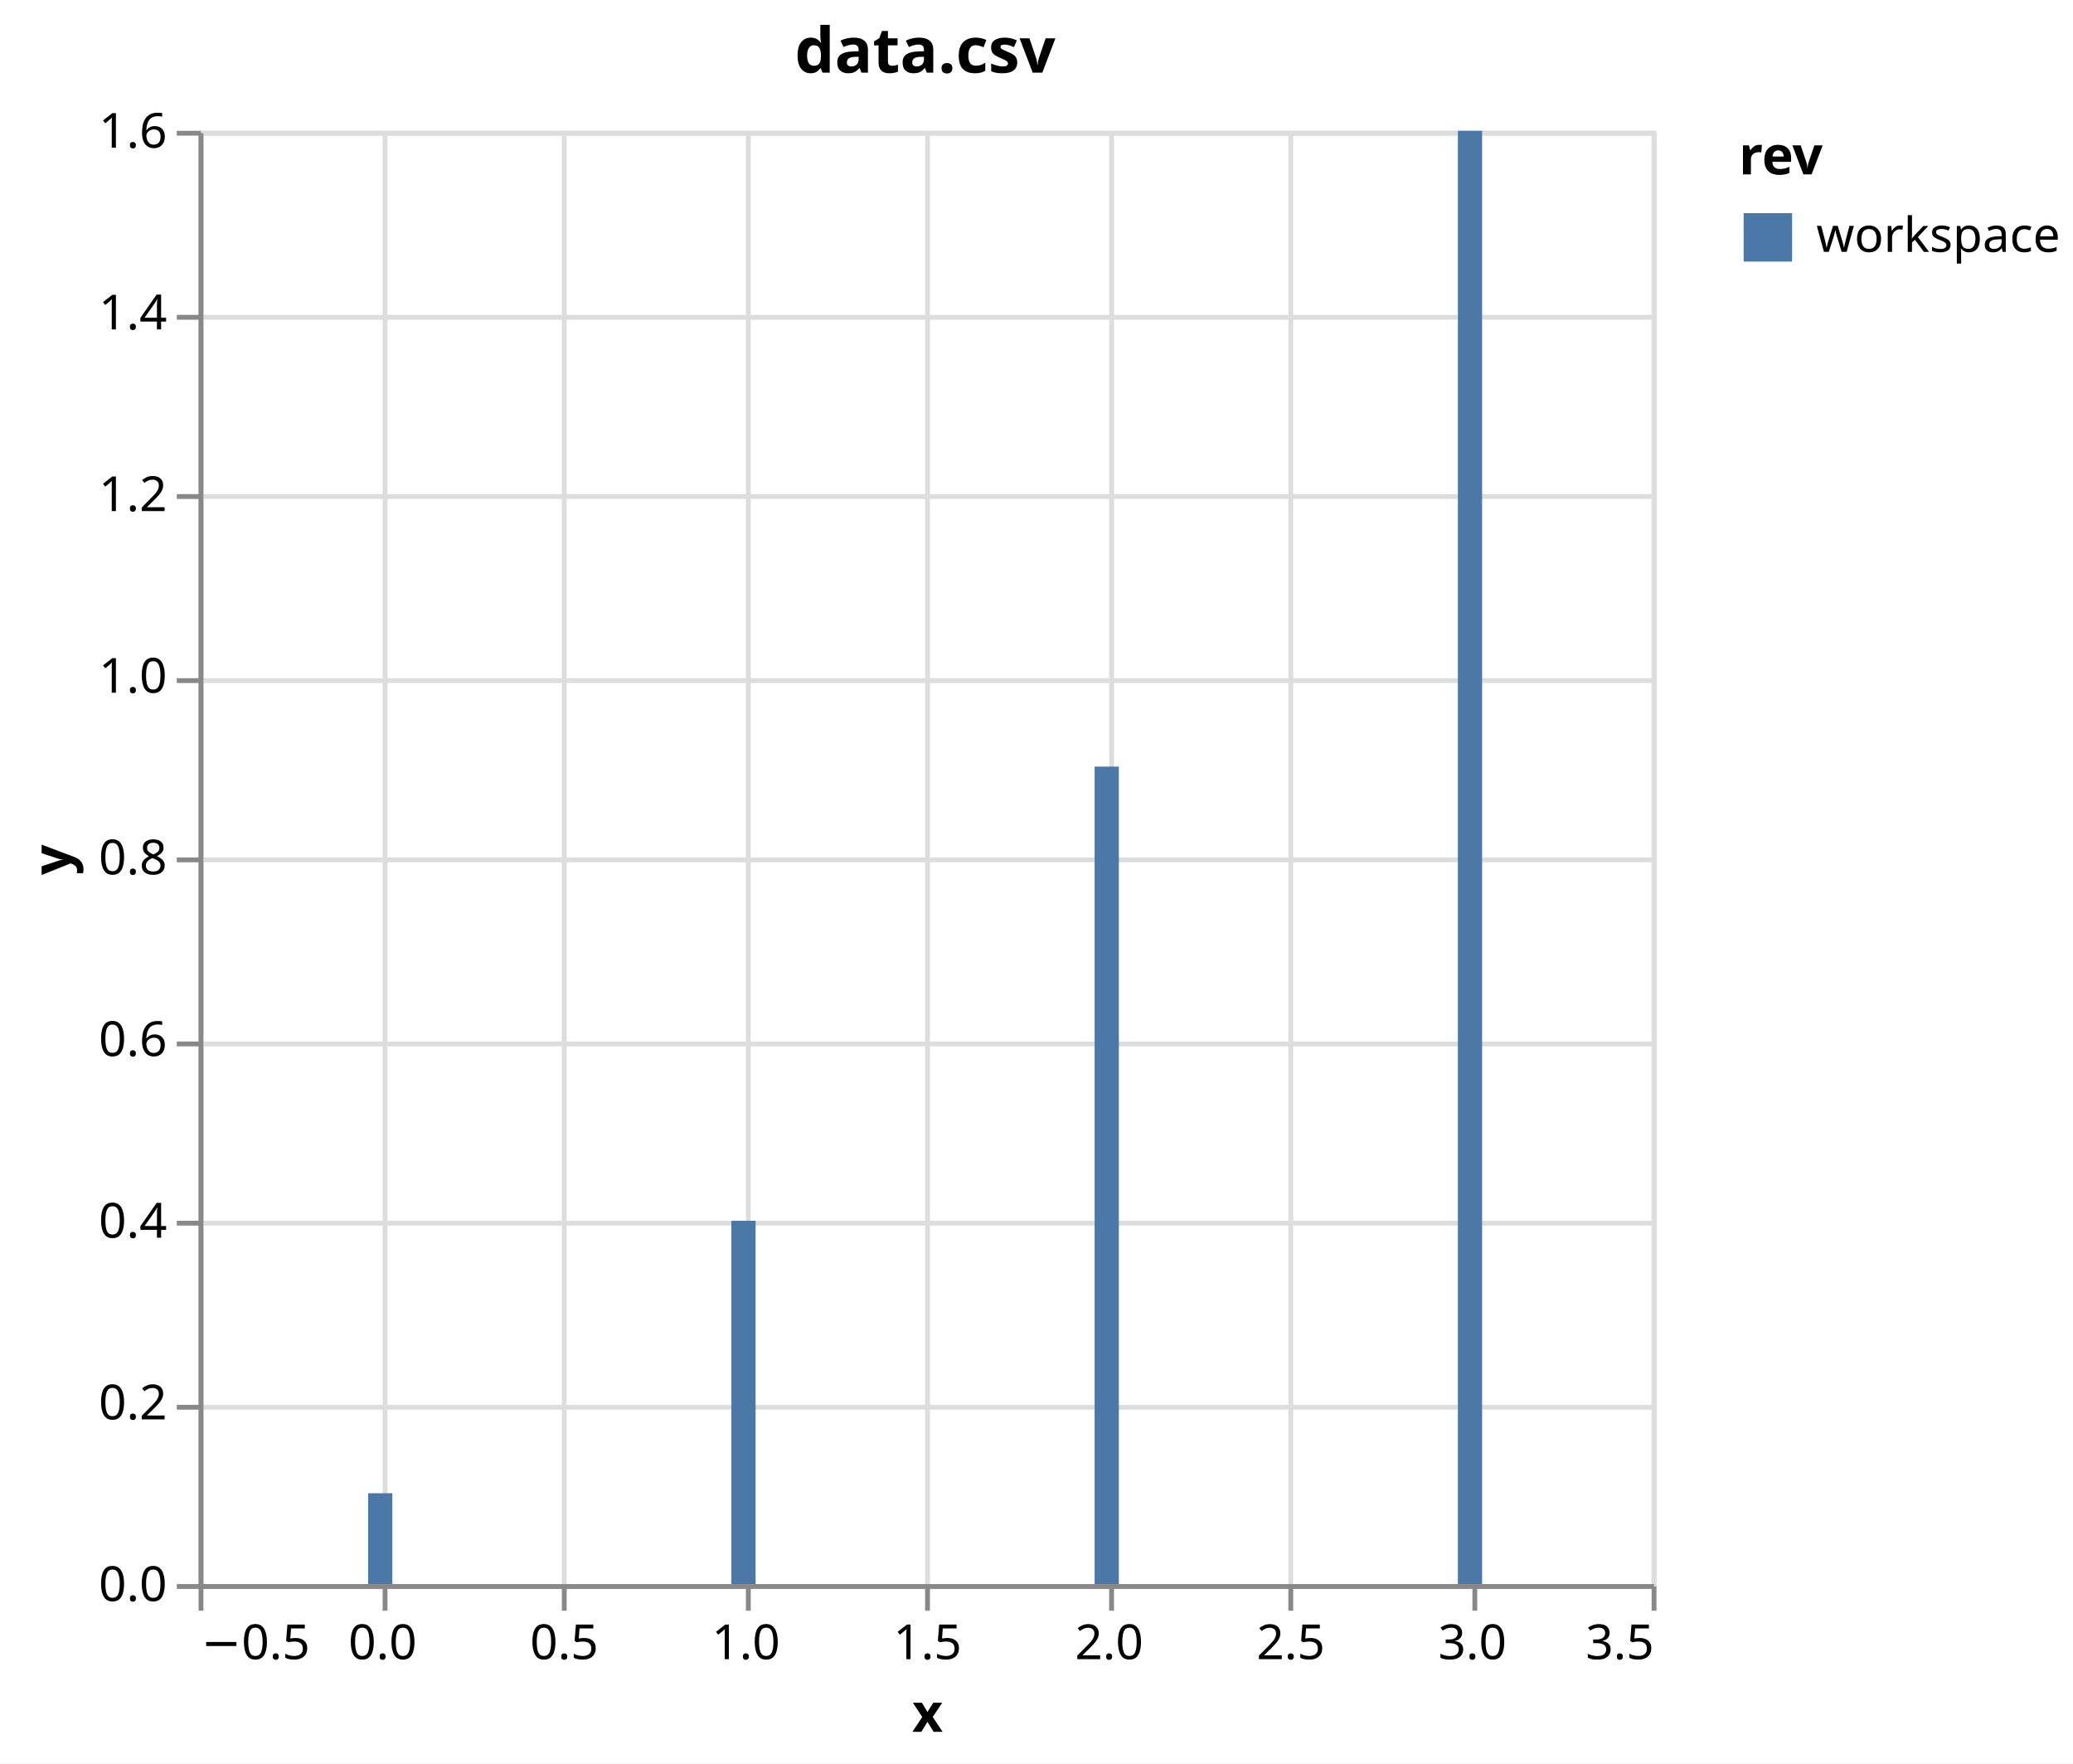
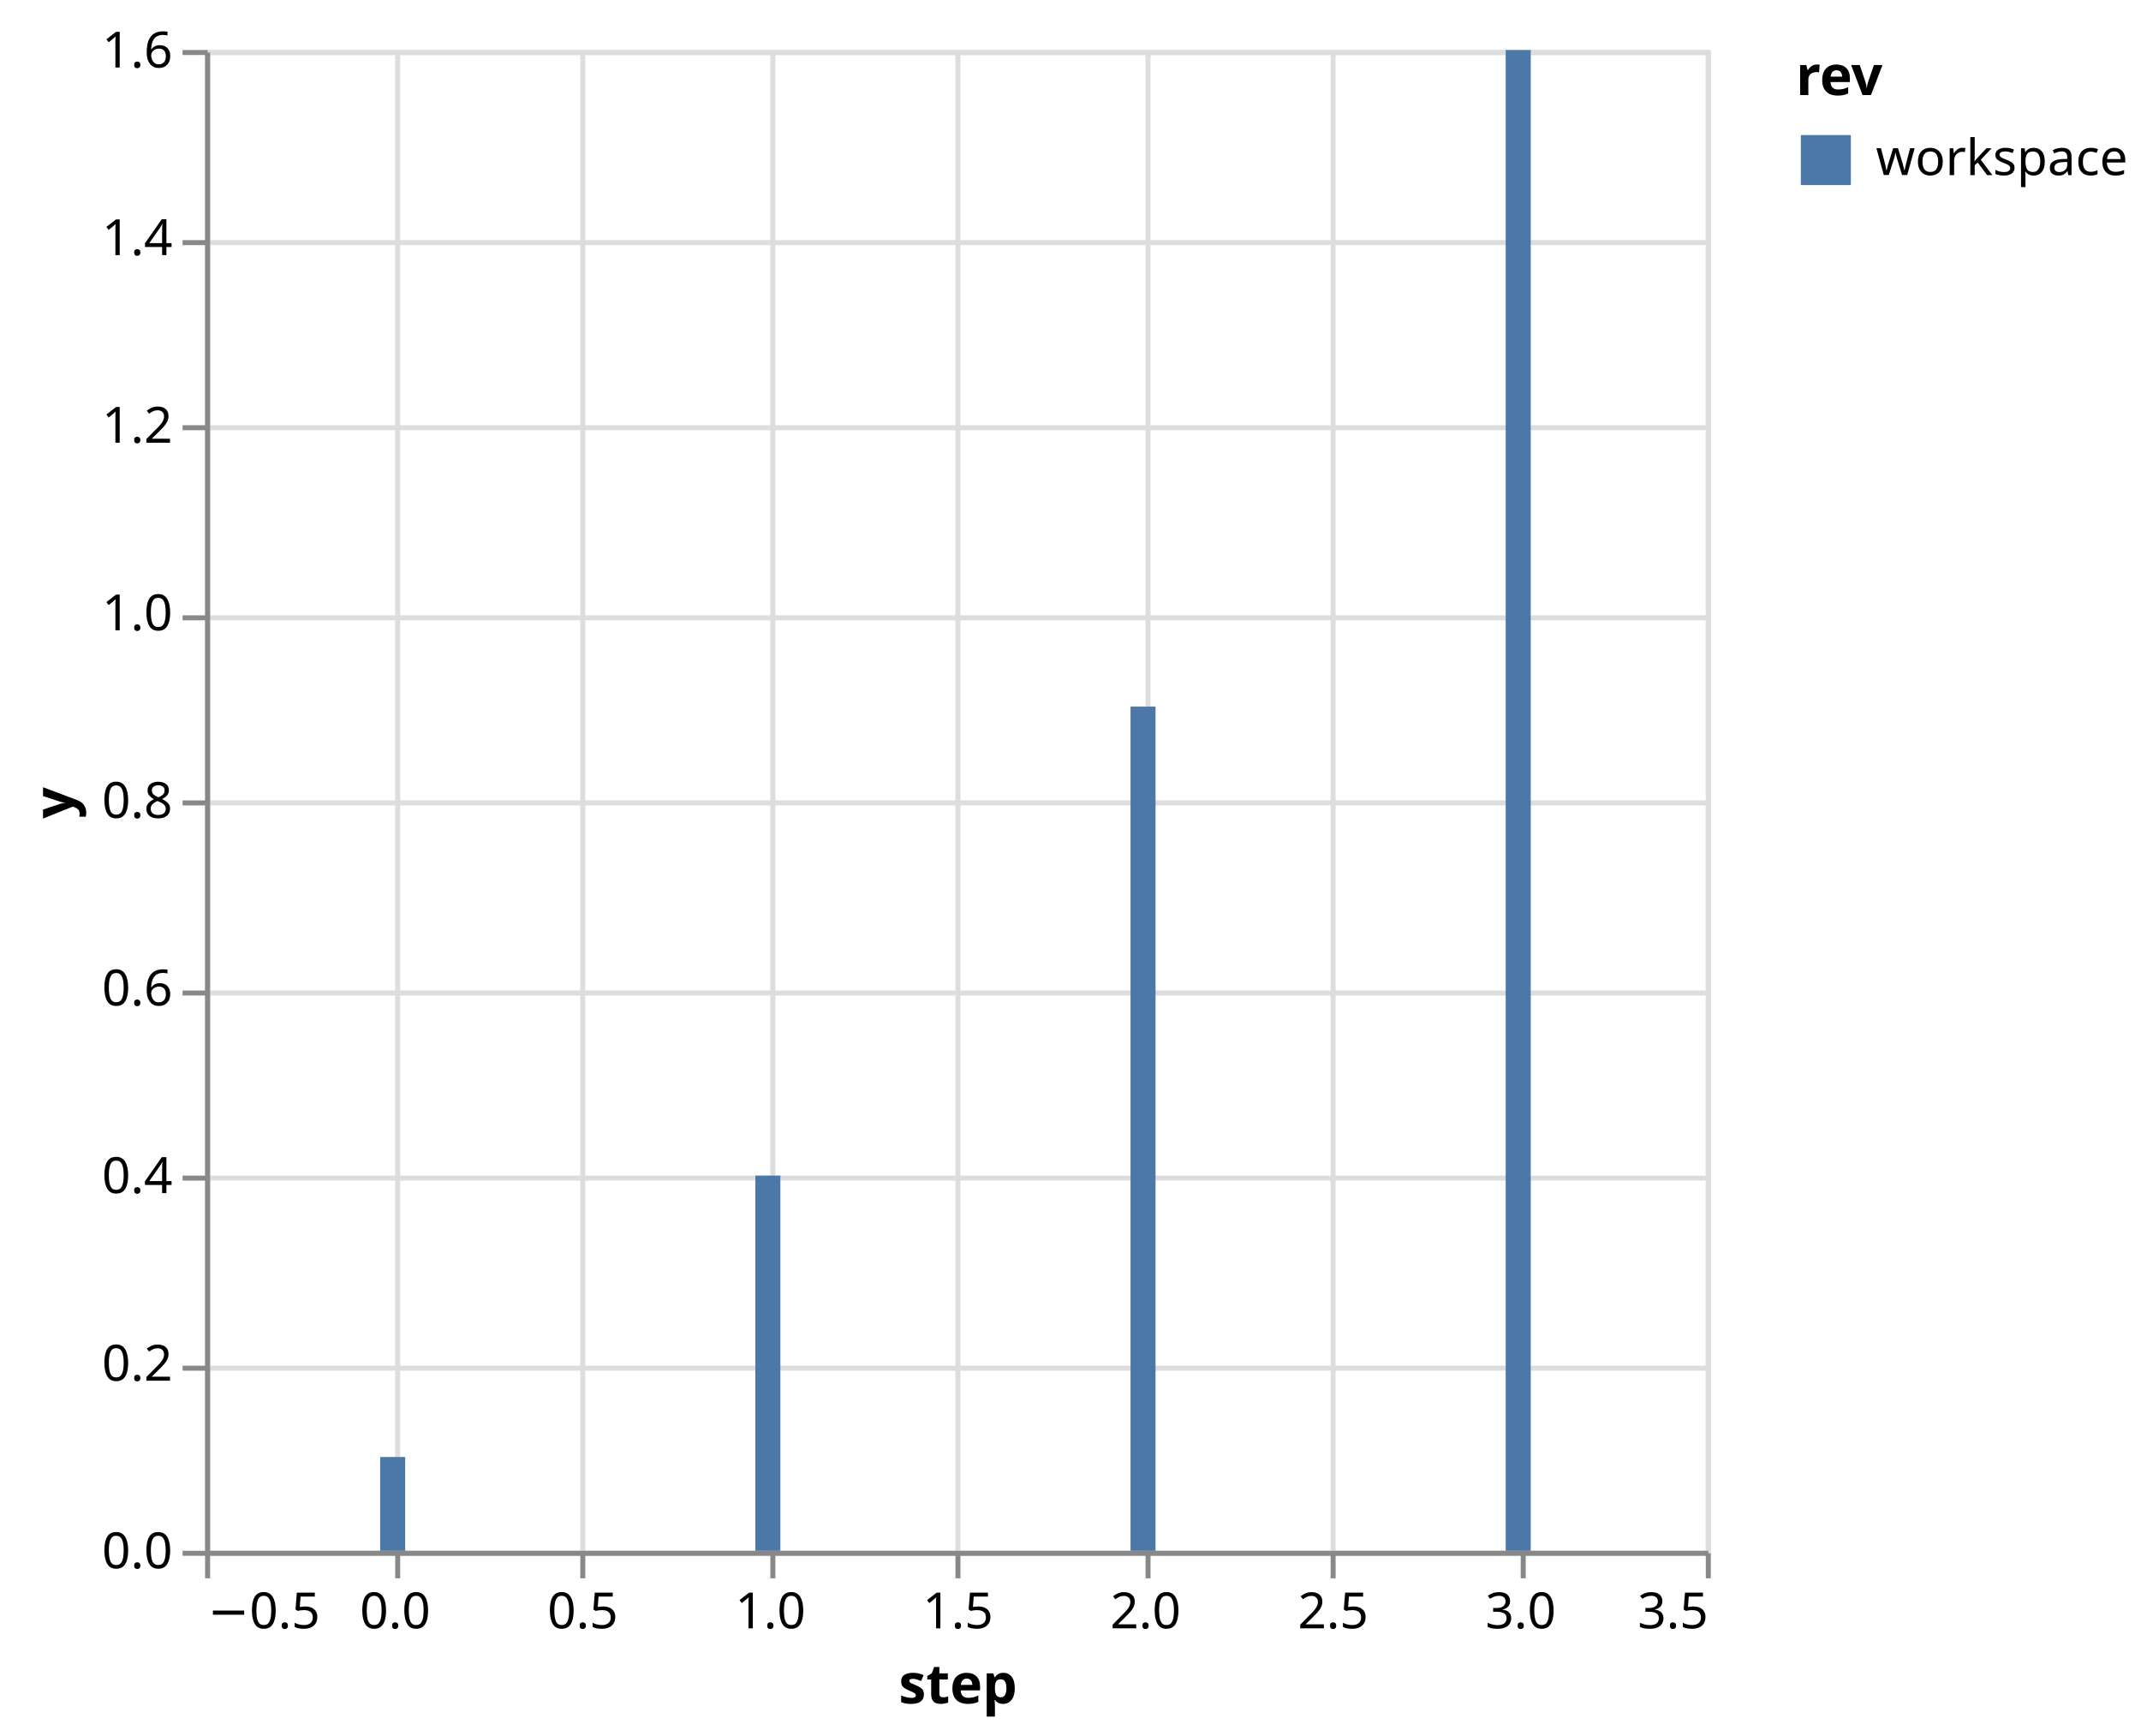
- <svg xmlns="http://www.w3.org/2000/svg" version="1.1" class="marks" width="428" height="364" viewBox="0 0 428 364">
-   <rect width="428" height="364" fill="white" />
-   <g fill="none" stroke-miterlimit="10" transform="translate(41,27)">
+ <svg xmlns="http://www.w3.org/2000/svg" version="1.1" class="marks" width="428" height="347" viewBox="0 0 428 347">
+   <rect width="428" height="347" fill="white" />
+   <g fill="none" stroke-miterlimit="10" transform="translate(41,10)">
    <g class="mark-group role-frame root" role="graphics-object" aria-roledescription="group mark container">
      <g transform="translate(0,0)">
        <path class="background" aria-hidden="true" d="M0.5,0.5h300v300h-300Z" stroke="#ddd" />
        <g>
          <g class="mark-group role-axis" aria-hidden="true">
            <g transform="translate(0.5,300.5)">
              <path class="background" aria-hidden="true" d="M0,0h0v0h0Z" pointer-events="none" />
              <g>
                <g class="mark-rule role-axis-grid" pointer-events="none">
                  <line transform="translate(0,-300)" x2="0" y2="300" stroke="#ddd" stroke-width="1" opacity="1" />
                  <line transform="translate(38,-300)" x2="0" y2="300" stroke="#ddd" stroke-width="1" opacity="1" />
                  <line transform="translate(75,-300)" x2="0" y2="300" stroke="#ddd" stroke-width="1" opacity="1" />
                  <line transform="translate(113,-300)" x2="0" y2="300" stroke="#ddd" stroke-width="1" opacity="1" />
                  <line transform="translate(150,-300)" x2="0" y2="300" stroke="#ddd" stroke-width="1" opacity="1" />
                  <line transform="translate(188,-300)" x2="0" y2="300" stroke="#ddd" stroke-width="1" opacity="1" />
                  <line transform="translate(225,-300)" x2="0" y2="300" stroke="#ddd" stroke-width="1" opacity="1" />
                  <line transform="translate(263,-300)" x2="0" y2="300" stroke="#ddd" stroke-width="1" opacity="1" />
                  <line transform="translate(300,-300)" x2="0" y2="300" stroke="#ddd" stroke-width="1" opacity="1" />
                </g>
              </g>
              <path class="foreground" aria-hidden="true" d="" pointer-events="none" display="none" />
            </g>
          </g>
          <g class="mark-group role-axis" aria-hidden="true">
            <g transform="translate(0.5,0.5)">
              <path class="background" aria-hidden="true" d="M0,0h0v0h0Z" pointer-events="none" />
              <g>
                <g class="mark-rule role-axis-grid" pointer-events="none">
                  <line transform="translate(0,300)" x2="300" y2="0" stroke="#ddd" stroke-width="1" opacity="1" />
                  <line transform="translate(0,263)" x2="300" y2="0" stroke="#ddd" stroke-width="1" opacity="1" />
                  <line transform="translate(0,225)" x2="300" y2="0" stroke="#ddd" stroke-width="1" opacity="1" />
                  <line transform="translate(0,188)" x2="300" y2="0" stroke="#ddd" stroke-width="1" opacity="1" />
                  <line transform="translate(0,150)" x2="300" y2="0" stroke="#ddd" stroke-width="1" opacity="1" />
                  <line transform="translate(0,113)" x2="300" y2="0" stroke="#ddd" stroke-width="1" opacity="1" />
                  <line transform="translate(0,75)" x2="300" y2="0" stroke="#ddd" stroke-width="1" opacity="1" />
                  <line transform="translate(0,38)" x2="300" y2="0" stroke="#ddd" stroke-width="1" opacity="1" />
                  <line transform="translate(0,0)" x2="300" y2="0" stroke="#ddd" stroke-width="1" opacity="1" />
                </g>
              </g>
              <path class="foreground" aria-hidden="true" d="" pointer-events="none" display="none" />
            </g>
          </g>
-           <g class="mark-group role-axis" role="graphics-symbol" aria-roledescription="axis" aria-label="X-axis titled 'x' for a linear scale with values from −1 to 4">
+           <g class="mark-group role-axis" role="graphics-symbol" aria-roledescription="axis" aria-label="X-axis titled 'step' for a linear scale with values from −1 to 4">
            <g transform="translate(0.5,300.5)">
              <path class="background" aria-hidden="true" d="M0,0h0v0h0Z" pointer-events="none" />
              <g>
                <g class="mark-rule role-axis-tick" pointer-events="none">
                  <line transform="translate(0,0)" x2="0" y2="5" stroke="#888" stroke-width="1" opacity="1" />
                  <line transform="translate(38,0)" x2="0" y2="5" stroke="#888" stroke-width="1" opacity="1" />
                  <line transform="translate(75,0)" x2="0" y2="5" stroke="#888" stroke-width="1" opacity="1" />
                  <line transform="translate(113,0)" x2="0" y2="5" stroke="#888" stroke-width="1" opacity="1" />
                  <line transform="translate(150,0)" x2="0" y2="5" stroke="#888" stroke-width="1" opacity="1" />
                  <line transform="translate(188,0)" x2="0" y2="5" stroke="#888" stroke-width="1" opacity="1" />
                  <line transform="translate(225,0)" x2="0" y2="5" stroke="#888" stroke-width="1" opacity="1" />
                  <line transform="translate(263,0)" x2="0" y2="5" stroke="#888" stroke-width="1" opacity="1" />
                  <line transform="translate(300,0)" x2="0" y2="5" stroke="#888" stroke-width="1" opacity="1" />
                </g>
                <g class="mark-text role-axis-label" pointer-events="none">
                  <text text-anchor="start" transform="translate(0,15)" font-family="sans-serif" font-size="10px" fill="#000" opacity="1">−0.5</text>
                  <text text-anchor="middle" transform="translate(37.5,15)" font-family="sans-serif" font-size="10px" fill="#000" opacity="1">0.0</text>
                  <text text-anchor="middle" transform="translate(75,15)" font-family="sans-serif" font-size="10px" fill="#000" opacity="1">0.5</text>
                  <text text-anchor="middle" transform="translate(112.5,15)" font-family="sans-serif" font-size="10px" fill="#000" opacity="1">1.0</text>
                  <text text-anchor="middle" transform="translate(150,15)" font-family="sans-serif" font-size="10px" fill="#000" opacity="1">1.5</text>
                  <text text-anchor="middle" transform="translate(187.5,15)" font-family="sans-serif" font-size="10px" fill="#000" opacity="1">2.0</text>
                  <text text-anchor="middle" transform="translate(225,15)" font-family="sans-serif" font-size="10px" fill="#000" opacity="1">2.5</text>
                  <text text-anchor="middle" transform="translate(262.5,15)" font-family="sans-serif" font-size="10px" fill="#000" opacity="1">3.0</text>
                  <text text-anchor="end" transform="translate(300,15)" font-family="sans-serif" font-size="10px" fill="#000" opacity="1">3.5</text>
                </g>
                <g class="mark-rule role-axis-domain" pointer-events="none">
                  <line transform="translate(0,0)" x2="300" y2="0" stroke="#888" stroke-width="1" opacity="1" />
                </g>
                <g class="mark-text role-axis-title" pointer-events="none">
-                   <text text-anchor="middle" transform="translate(150,30)" font-family="sans-serif" font-size="11px" font-weight="bold" fill="#000" opacity="1">x</text>
+                   <text text-anchor="middle" transform="translate(150,30)" font-family="sans-serif" font-size="11px" font-weight="bold" fill="#000" opacity="1">step</text>
                </g>
              </g>
              <path class="foreground" aria-hidden="true" d="" pointer-events="none" display="none" />
            </g>
          </g>
          <g class="mark-group role-axis" role="graphics-symbol" aria-roledescription="axis" aria-label="Y-axis titled 'y' for a linear scale with values from 0.0 to 1.6">
            <g transform="translate(0.5,0.5)">
              <path class="background" aria-hidden="true" d="M0,0h0v0h0Z" pointer-events="none" />
              <g>
                <g class="mark-rule role-axis-tick" pointer-events="none">
                  <line transform="translate(0,300)" x2="-5" y2="0" stroke="#888" stroke-width="1" opacity="1" />
                  <line transform="translate(0,263)" x2="-5" y2="0" stroke="#888" stroke-width="1" opacity="1" />
                  <line transform="translate(0,225)" x2="-5" y2="0" stroke="#888" stroke-width="1" opacity="1" />
                  <line transform="translate(0,188)" x2="-5" y2="0" stroke="#888" stroke-width="1" opacity="1" />
                  <line transform="translate(0,150)" x2="-5" y2="0" stroke="#888" stroke-width="1" opacity="1" />
                  <line transform="translate(0,113)" x2="-5" y2="0" stroke="#888" stroke-width="1" opacity="1" />
                  <line transform="translate(0,75)" x2="-5" y2="0" stroke="#888" stroke-width="1" opacity="1" />
                  <line transform="translate(0,38)" x2="-5" y2="0" stroke="#888" stroke-width="1" opacity="1" />
                  <line transform="translate(0,0)" x2="-5" y2="0" stroke="#888" stroke-width="1" opacity="1" />
                </g>
                <g class="mark-text role-axis-label" pointer-events="none">
                  <text text-anchor="end" transform="translate(-7,303)" font-family="sans-serif" font-size="10px" fill="#000" opacity="1">0.0</text>
                  <text text-anchor="end" transform="translate(-7,265.5)" font-family="sans-serif" font-size="10px" fill="#000" opacity="1">0.2</text>
                  <text text-anchor="end" transform="translate(-7,228)" font-family="sans-serif" font-size="10px" fill="#000" opacity="1">0.4</text>
                  <text text-anchor="end" transform="translate(-7,190.5)" font-family="sans-serif" font-size="10px" fill="#000" opacity="1">0.6</text>
                  <text text-anchor="end" transform="translate(-7,153)" font-family="sans-serif" font-size="10px" fill="#000" opacity="1">0.8</text>
                  <text text-anchor="end" transform="translate(-7,115.5)" font-family="sans-serif" font-size="10px" fill="#000" opacity="1">1.0</text>
                  <text text-anchor="end" transform="translate(-7,78)" font-family="sans-serif" font-size="10px" fill="#000" opacity="1">1.2</text>
                  <text text-anchor="end" transform="translate(-7,40.5)" font-family="sans-serif" font-size="10px" fill="#000" opacity="1">1.4</text>
                  <text text-anchor="end" transform="translate(-7,3)" font-family="sans-serif" font-size="10px" fill="#000" opacity="1">1.6</text>
                </g>
                <g class="mark-rule role-axis-domain" pointer-events="none">
                  <line transform="translate(0,300)" x2="0" y2="-300" stroke="#888" stroke-width="1" opacity="1" />
                </g>
                <g class="mark-text role-axis-title" pointer-events="none">
                  <text text-anchor="middle" transform="translate(-24.90137,150) rotate(-90) translate(0,-2)" font-family="sans-serif" font-size="11px" font-weight="bold" fill="#000" opacity="1">y</text>
                </g>
              </g>
              <path class="foreground" aria-hidden="true" d="" pointer-events="none" display="none" />
            </g>
          </g>
          <g class="mark-rect role-mark marks" role="graphics-object" aria-roledescription="rect mark container">
-             <path aria-label="x: 0; y: 0.1; rev: workspace" role="graphics-symbol" aria-roledescription="bar" d="M35,281.25h5v18.75h-5Z" fill="#4c78a8" />
-             <path aria-label="x: 1; y: 0.4; rev: workspace" role="graphics-symbol" aria-roledescription="bar" d="M110,225h5v75h-5Z" fill="#4c78a8" />
-             <path aria-label="x: 2; y: 0.9; rev: workspace" role="graphics-symbol" aria-roledescription="bar" d="M185,131.25h5v168.75h-5Z" fill="#4c78a8" />
-             <path aria-label="x: 3; y: 1.6; rev: workspace" role="graphics-symbol" aria-roledescription="bar" d="M260,0h5v300h-5Z" fill="#4c78a8" />
+             <path aria-label="step: 0; y: 0.1; rev: workspace" role="graphics-symbol" aria-roledescription="bar" d="M35,281.25h5v18.75h-5Z" fill="#4c78a8" />
+             <path aria-label="step: 1; y: 0.4; rev: workspace" role="graphics-symbol" aria-roledescription="bar" d="M110,225h5v75h-5Z" fill="#4c78a8" />
+             <path aria-label="step: 2; y: 0.9; rev: workspace" role="graphics-symbol" aria-roledescription="bar" d="M185,131.25h5v168.75h-5Z" fill="#4c78a8" />
+             <path aria-label="step: 3; y: 1.6; rev: workspace" role="graphics-symbol" aria-roledescription="bar" d="M260,0h5v300h-5Z" fill="#4c78a8" />
          </g>
          <g class="mark-group role-legend" role="graphics-symbol" aria-roledescription="legend" aria-label="Symbol legend titled 'rev' for fill color with 1 value: workspace">
            <g transform="translate(318,0)">
              <path class="background" aria-hidden="true" d="M0,0h64v27h-64Z" pointer-events="none" />
              <g>
                <g class="mark-group role-legend-entry">
                  <g transform="translate(0,16)">
                    <path class="background" aria-hidden="true" d="M0,0h0v0h0Z" pointer-events="none" />
                    <g>
                      <g class="mark-group role-scope" role="graphics-object" aria-roledescription="group mark container">
                        <g transform="translate(0,0)">
                          <path class="background" aria-hidden="true" d="M0,0h63.798v11h-63.798Z" pointer-events="none" opacity="1" />
                          <g>
                            <g class="mark-symbol role-legend-symbol" pointer-events="none">
                              <path transform="translate(6,6)" d="M-5,-5h10v10h-10Z" fill="#4c78a8" stroke-width="1.5" opacity="1" />
                            </g>
                            <g class="mark-text role-legend-label" pointer-events="none">
                              <text text-anchor="start" transform="translate(16,9)" font-family="sans-serif" font-size="10px" fill="#000" opacity="1">workspace</text>
                            </g>
                          </g>
                          <path class="foreground" aria-hidden="true" d="" pointer-events="none" display="none" />
                        </g>
                      </g>
                    </g>
                    <path class="foreground" aria-hidden="true" d="" pointer-events="none" display="none" />
                  </g>
                </g>
                <g class="mark-text role-legend-title" pointer-events="none">
                  <text text-anchor="start" transform="translate(0,9)" font-family="sans-serif" font-size="11px" font-weight="bold" fill="#000" opacity="1">rev</text>
                </g>
              </g>
              <path class="foreground" aria-hidden="true" d="" pointer-events="none" display="none" />
            </g>
          </g>
-           <g class="mark-group role-title">
-             <g transform="translate(150,-22)">
-               <path class="background" aria-hidden="true" d="M0,0h0v0h0Z" pointer-events="none" />
-               <g>
-                 <g class="mark-text role-title-text" role="graphics-symbol" aria-roledescription="title" aria-label="Title text 'data.csv'" pointer-events="none">
-                   <text text-anchor="middle" transform="translate(0,10)" font-family="sans-serif" font-size="13px" font-weight="bold" fill="#000" opacity="1">data.csv</text>
-                 </g>
-               </g>
-               <path class="foreground" aria-hidden="true" d="" pointer-events="none" display="none" />
-             </g>
-           </g>
        </g>
        <path class="foreground" aria-hidden="true" d="" display="none" />
      </g>
    </g>
  </g>
</svg>
